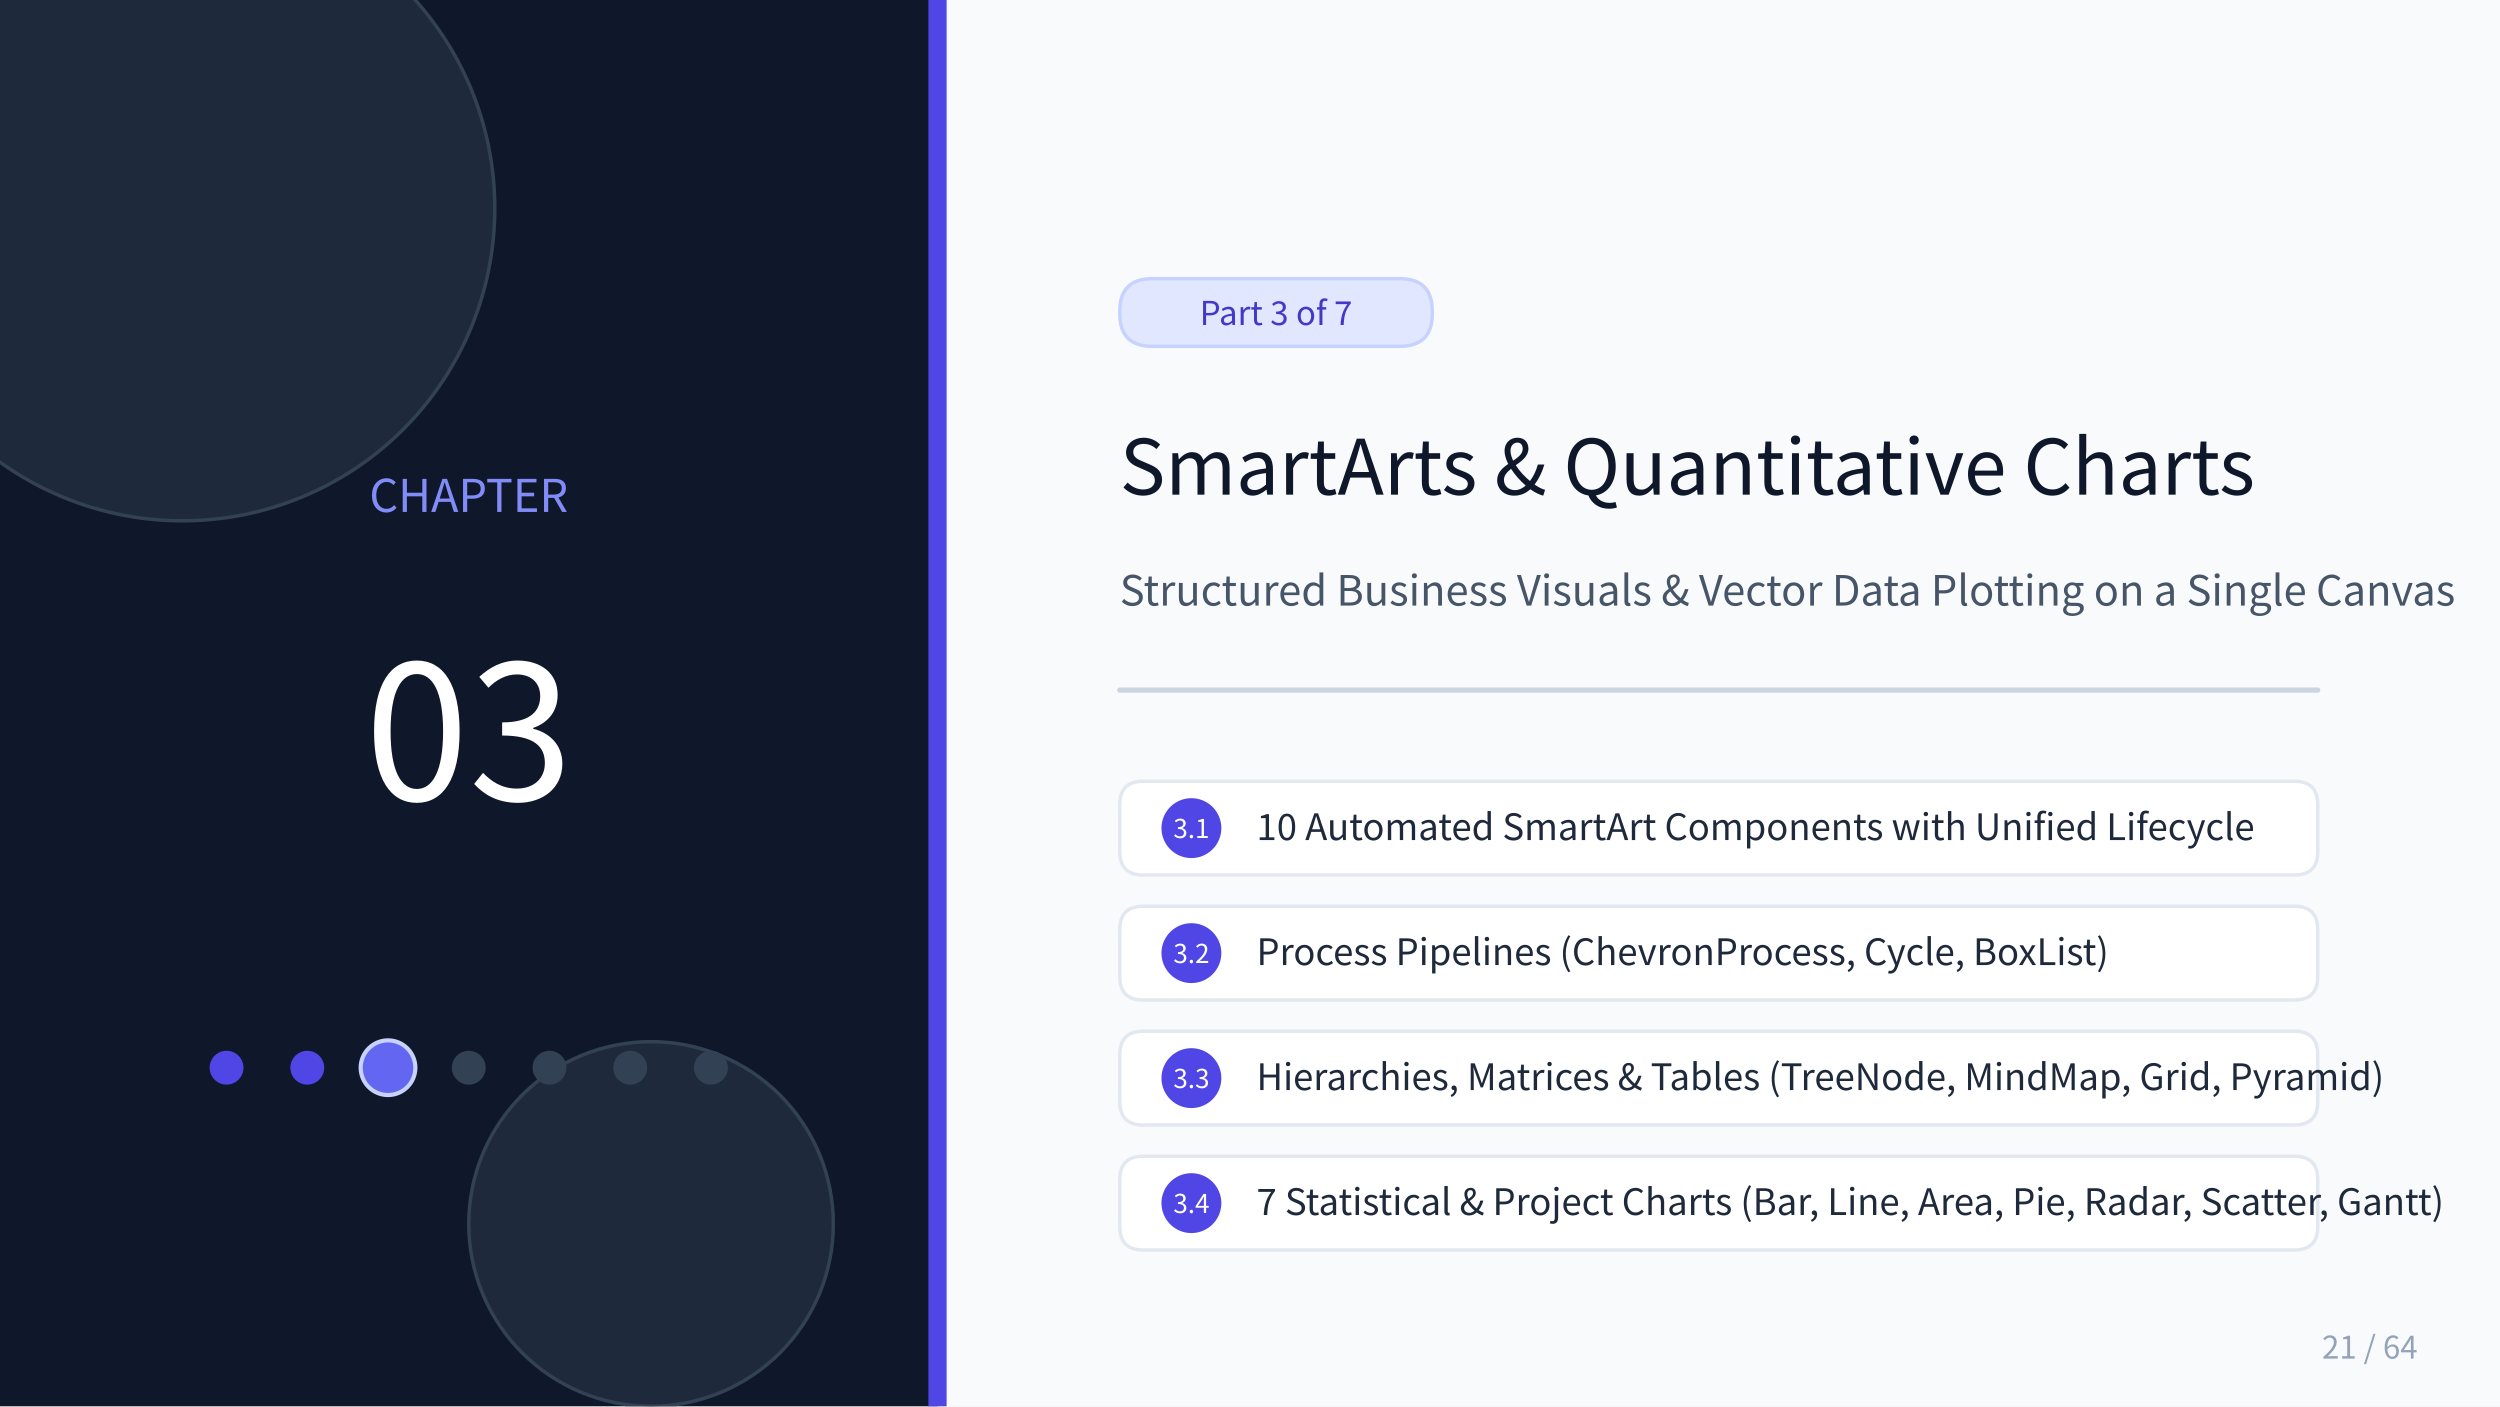
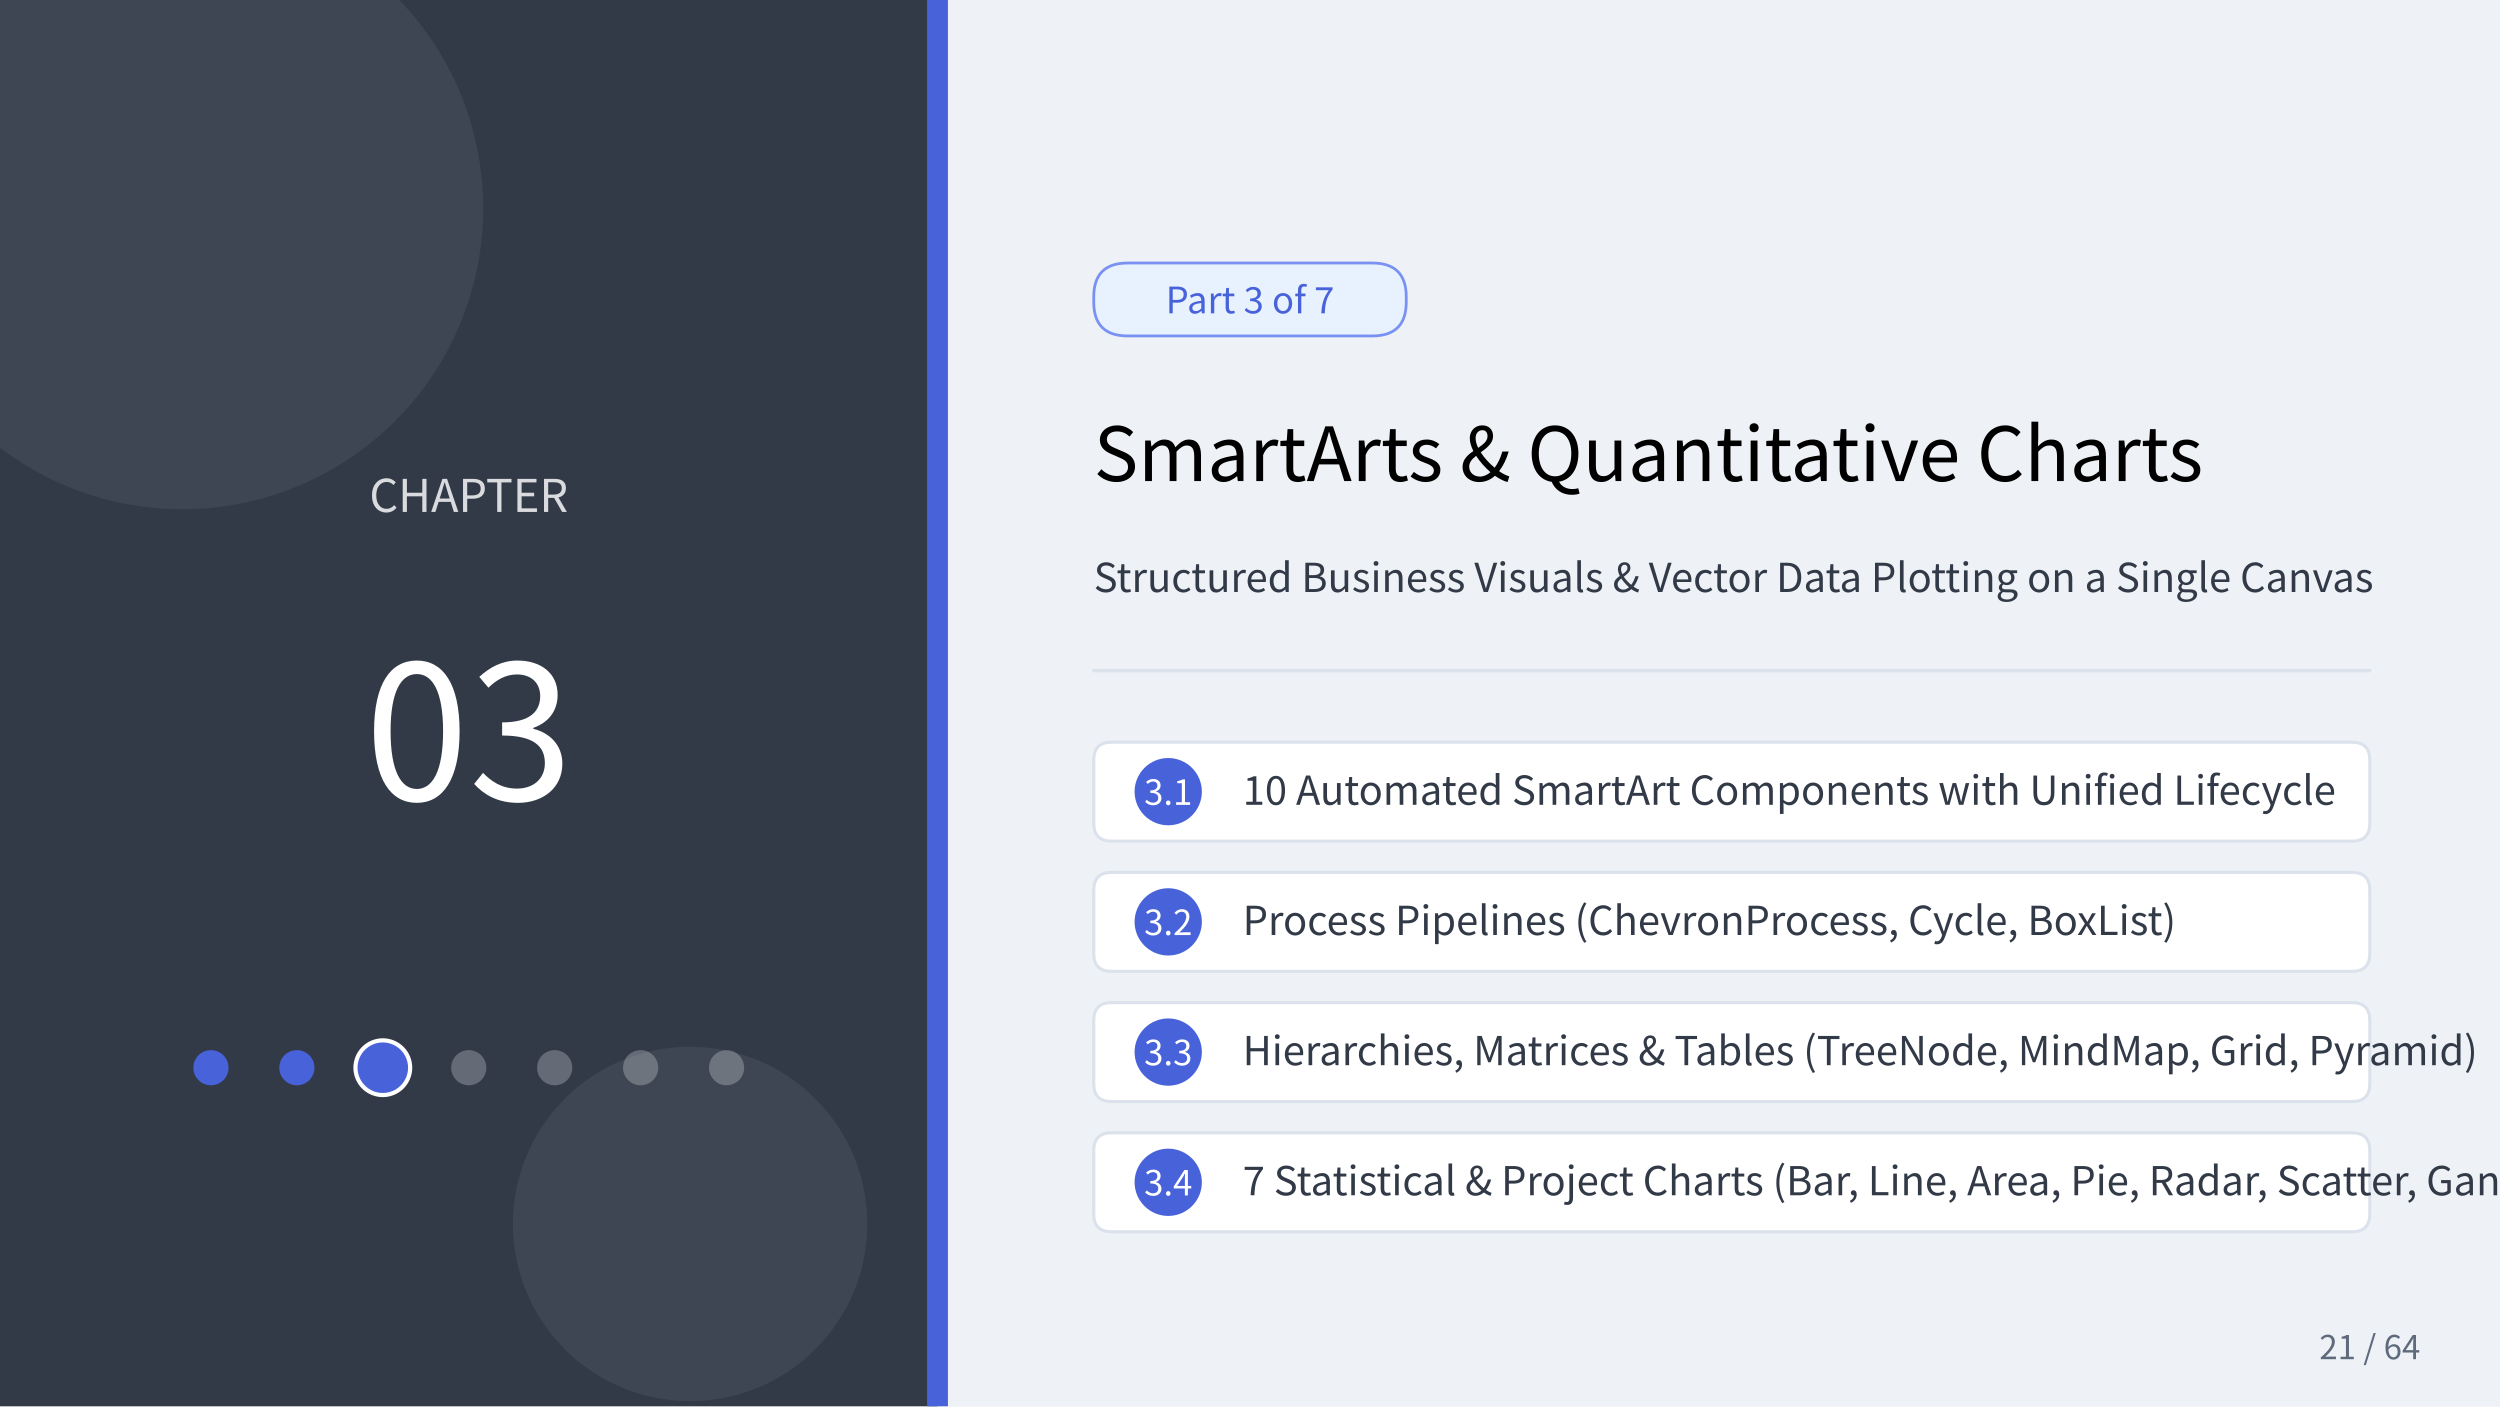
<svg xmlns="http://www.w3.org/2000/svg" width="720pt" height="405pt" viewBox="0 0 720 405" version="1.1">
  <defs>
    <style type="text/css">*{stroke-linejoin: round; stroke-linecap: butt}</style>
  </defs>
  <g id="figure_1">
    <g id="patch_1">
      <path d="M 0 405  L 720 405  L 720 0  L 0 0  z " style="fill: #ffffff" />
    </g>
    <g id="axes_1">
      <g id="patch_2">
-         <path d="M 270 405  L 270 0  L 720 0  L 720 405  z " clip-path="url(#p6494dea2b6)" style="fill: #f8fafc" />
+         <path d="M 270 405  L 270 0  L 720 0  L 720 405  z " clip-path="url(#p6494dea2b6)" style="fill: #eef2f6" />
      </g>
      <g id="patch_3">
-         <path d="M 0 405  L 0 0  L 270 0  L 270 405  z " clip-path="url(#p6494dea2b6)" style="fill: #0f172a" />
+         <path d="M 0 405  L 0 0  L 270 0  L 270 405  z " clip-path="url(#p6494dea2b6)" style="fill: #323a48" />
      </g>
      <g id="patch_4">
-         <path d="M 52.5 150  C 76.368 150 99.262 140.517 116.14 123.64  C 133.017 106.762 142.5 83.868 142.5 60  C 142.5 36.132 133.017 13.238 116.14 -3.64  C 99.262 -20.517 76.368 -30 52.5 -30  C 28.632 -30 5.738 -20.517 -11.14 -3.64  C -28.017 13.238 -37.5 36.132 -37.5 60  C -37.5 83.868 -28.017 106.762 -11.14 123.64  C 5.738 140.517 28.632 150 52.5 150  z " clip-path="url(#p6494dea2b6)" style="fill: #1e293b; stroke: #334155; stroke-linejoin: miter" />
+         <path d="M 52.5 146.25  C 75.374 146.25 97.314 137.162 113.488 120.988  C 129.662 104.814 138.75 82.874 138.75 60  C 138.75 37.126 129.662 15.186 113.488 -0.988  C 97.314 -17.162 75.374 -26.25 52.5 -26.25  C 29.626 -26.25 7.686 -17.162 -8.488 -0.988  C -24.662 15.186 -33.75 37.126 -33.75 60  C -33.75 82.874 -24.662 104.814 -8.488 120.988  C 7.686 137.162 29.626 146.25 52.5 146.25  z " clip-path="url(#p6494dea2b6)" style="fill: #ffffff; opacity: 0.06; stroke: #ffffff; stroke-width: 0.8; stroke-linejoin: miter" />
      </g>
      <g id="patch_5">
-         <path d="M 187.5 405  C 201.423 405 214.778 399.468 224.623 389.623  C 234.468 379.778 240 366.423 240 352.5  C 240 338.577 234.468 325.222 224.623 315.377  C 214.778 305.532 201.423 300 187.5 300  C 173.577 300 160.222 305.532 150.377 315.377  C 140.532 325.222 135 338.577 135 352.5  C 135 366.423 140.532 379.778 150.377 389.623  C 160.222 399.468 173.577 405 187.5 405  z " clip-path="url(#p6494dea2b6)" style="fill: #1e293b; stroke: #334155; stroke-linejoin: miter" />
+         <path d="M 198.75 403.125  C 212.176 403.125 225.054 397.791 234.547 388.297  C 244.041 378.804 249.375 365.926 249.375 352.5  C 249.375 339.074 244.041 326.196 234.547 316.703  C 225.054 307.209 212.176 301.875 198.75 301.875  C 185.324 301.875 172.446 307.209 162.953 316.703  C 153.459 326.196 148.125 339.074 148.125 352.5  C 148.125 365.926 153.459 378.804 162.953 388.297  C 172.446 397.791 185.324 403.125 198.75 403.125  z " clip-path="url(#p6494dea2b6)" style="fill: #ffffff; opacity: 0.06; stroke: #ffffff; stroke-width: 0.8; stroke-linejoin: miter" />
      </g>
      <g id="patch_6">
-         <path d="M 267.375 405  L 267.375 0  L 272.625 0  L 272.625 405  z " clip-path="url(#p6494dea2b6)" style="fill: #4f46e5" />
+         <path d="M 267 405  L 267 0  L 273 0  L 273 405  z " clip-path="url(#p6494dea2b6)" style="fill: #4862da" />
      </g>
      <g id="text_1">
        <g clip-path="url(#p6494dea2b6)">
-           <text style="font-size: 13px; font-family: 'drawlib-cjk-japanese-noto-sans-bold', 'Noto Sans CJK JP'; text-anchor: middle; fill: #818cf8" x="135" y="147.44" transform="rotate(-0 135 147.44)">CHAPTER</text>
+           <text style="font-size: 13px; font-family: 'drawlib-cjk-japanese-noto-sans-bold', 'Noto Sans CJK JP'; text-anchor: middle; fill: #ffffff; opacity: 0.82" x="135" y="147.44" transform="rotate(-0 135 147.44)">CHAPTER</text>
        </g>
      </g>
      <g id="text_2">
        <g clip-path="url(#p6494dea2b6)">
          <text style="font-size: 54px; font-family: 'drawlib-cjk-japanese-noto-sans-bold', 'Noto Sans CJK JP'; text-anchor: middle; fill: #ffffff" x="135" y="230.52" transform="rotate(-0 135 230.52)">03</text>
        </g>
      </g>
      <g id="patch_7">
-         <path d="M 65.25 312.375  C 66.543 312.375 67.783 311.861 68.697 310.947  C 69.611 310.033 70.125 308.793 70.125 307.5  C 70.125 306.207 69.611 304.967 68.697 304.053  C 67.783 303.139 66.543 302.625 65.25 302.625  C 63.957 302.625 62.717 303.139 61.803 304.053  C 60.889 304.967 60.375 306.207 60.375 307.5  C 60.375 308.793 60.889 310.033 61.803 310.947  C 62.717 311.861 63.957 312.375 65.25 312.375  z " clip-path="url(#p6494dea2b6)" style="fill: #4f46e5" />
+         <path d="M 60.75 312.562  C 62.093 312.562 63.38 312.029 64.33 311.08  C 65.279 310.13 65.812 308.843 65.812 307.5  C 65.812 306.157 65.279 304.87 64.33 303.92  C 63.38 302.971 62.093 302.438 60.75 302.438  C 59.407 302.438 58.12 302.971 57.17 303.92  C 56.221 304.87 55.688 306.157 55.688 307.5  C 55.688 308.843 56.221 310.13 57.17 311.08  C 58.12 312.029 59.407 312.562 60.75 312.562  z " clip-path="url(#p6494dea2b6)" style="fill: #4862da" />
      </g>
      <g id="patch_8">
-         <path d="M 88.5 312.375  C 89.793 312.375 91.033 311.861 91.947 310.947  C 92.861 310.033 93.375 308.793 93.375 307.5  C 93.375 306.207 92.861 304.967 91.947 304.053  C 91.033 303.139 89.793 302.625 88.5 302.625  C 87.207 302.625 85.967 303.139 85.053 304.053  C 84.139 304.967 83.625 306.207 83.625 307.5  C 83.625 308.793 84.139 310.033 85.053 310.947  C 85.967 311.861 87.207 312.375 88.5 312.375  z " clip-path="url(#p6494dea2b6)" style="fill: #4f46e5" />
+         <path d="M 85.5 312.562  C 86.843 312.562 88.13 312.029 89.08 311.08  C 90.029 310.13 90.562 308.843 90.562 307.5  C 90.562 306.157 90.029 304.87 89.08 303.92  C 88.13 302.971 86.843 302.438 85.5 302.438  C 84.157 302.438 82.87 302.971 81.92 303.92  C 80.971 304.87 80.438 306.157 80.438 307.5  C 80.438 308.843 80.971 310.13 81.92 311.08  C 82.87 312.029 84.157 312.562 85.5 312.562  z " clip-path="url(#p6494dea2b6)" style="fill: #4862da" />
      </g>
      <g id="patch_9">
-         <path d="M 111.75 315.375  C 113.838 315.375 115.842 314.545 117.318 313.068  C 118.795 311.592 119.625 309.588 119.625 307.5  C 119.625 305.412 118.795 303.408 117.318 301.932  C 115.842 300.455 113.838 299.625 111.75 299.625  C 109.662 299.625 107.658 300.455 106.182 301.932  C 104.705 303.408 103.875 305.412 103.875 307.5  C 103.875 309.588 104.705 311.592 106.182 313.068  C 107.658 314.545 109.662 315.375 111.75 315.375  z " clip-path="url(#p6494dea2b6)" style="fill: #6366f1; stroke: #c7d2fe; stroke-width: 1.2; stroke-linejoin: miter" />
+         <path d="M 110.25 315.375  C 112.338 315.375 114.342 314.545 115.818 313.068  C 117.295 311.592 118.125 309.588 118.125 307.5  C 118.125 305.412 117.295 303.408 115.818 301.932  C 114.342 300.455 112.338 299.625 110.25 299.625  C 108.162 299.625 106.158 300.455 104.682 301.932  C 103.205 303.408 102.375 305.412 102.375 307.5  C 102.375 309.588 103.205 311.592 104.682 313.068  C 106.158 314.545 108.162 315.375 110.25 315.375  z " clip-path="url(#p6494dea2b6)" style="fill: #4862da; stroke: #ffffff; stroke-width: 1.2; stroke-linejoin: miter" />
      </g>
      <g id="patch_10">
-         <path d="M 135 312.375  C 136.293 312.375 137.533 311.861 138.447 310.947  C 139.361 310.033 139.875 308.793 139.875 307.5  C 139.875 306.207 139.361 304.967 138.447 304.053  C 137.533 303.139 136.293 302.625 135 302.625  C 133.707 302.625 132.467 303.139 131.553 304.053  C 130.639 304.967 130.125 306.207 130.125 307.5  C 130.125 308.793 130.639 310.033 131.553 310.947  C 132.467 311.861 133.707 312.375 135 312.375  z " clip-path="url(#p6494dea2b6)" style="fill: #334155" />
+         <path d="M 135 312.562  C 136.343 312.562 137.63 312.029 138.58 311.08  C 139.529 310.13 140.062 308.843 140.062 307.5  C 140.062 306.157 139.529 304.87 138.58 303.92  C 137.63 302.971 136.343 302.438 135 302.438  C 133.657 302.438 132.37 302.971 131.42 303.92  C 130.471 304.87 129.938 306.157 129.938 307.5  C 129.938 308.843 130.471 310.13 131.42 311.08  C 132.37 312.029 133.657 312.562 135 312.562  z " clip-path="url(#p6494dea2b6)" style="fill: #ffffff; opacity: 0.25" />
      </g>
      <g id="patch_11">
-         <path d="M 158.25 312.375  C 159.543 312.375 160.783 311.861 161.697 310.947  C 162.611 310.033 163.125 308.793 163.125 307.5  C 163.125 306.207 162.611 304.967 161.697 304.053  C 160.783 303.139 159.543 302.625 158.25 302.625  C 156.957 302.625 155.717 303.139 154.803 304.053  C 153.889 304.967 153.375 306.207 153.375 307.5  C 153.375 308.793 153.889 310.033 154.803 310.947  C 155.717 311.861 156.957 312.375 158.25 312.375  z " clip-path="url(#p6494dea2b6)" style="fill: #334155" />
+         <path d="M 159.75 312.562  C 161.093 312.562 162.38 312.029 163.33 311.08  C 164.279 310.13 164.812 308.843 164.812 307.5  C 164.812 306.157 164.279 304.87 163.33 303.92  C 162.38 302.971 161.093 302.438 159.75 302.438  C 158.407 302.438 157.12 302.971 156.17 303.92  C 155.221 304.87 154.688 306.157 154.688 307.5  C 154.688 308.843 155.221 310.13 156.17 311.08  C 157.12 312.029 158.407 312.562 159.75 312.562  z " clip-path="url(#p6494dea2b6)" style="fill: #ffffff; opacity: 0.25" />
      </g>
      <g id="patch_12">
-         <path d="M 181.5 312.375  C 182.793 312.375 184.033 311.861 184.947 310.947  C 185.861 310.033 186.375 308.793 186.375 307.5  C 186.375 306.207 185.861 304.967 184.947 304.053  C 184.033 303.139 182.793 302.625 181.5 302.625  C 180.207 302.625 178.967 303.139 178.053 304.053  C 177.139 304.967 176.625 306.207 176.625 307.5  C 176.625 308.793 177.139 310.033 178.053 310.947  C 178.967 311.861 180.207 312.375 181.5 312.375  z " clip-path="url(#p6494dea2b6)" style="fill: #334155" />
+         <path d="M 184.5 312.562  C 185.843 312.562 187.13 312.029 188.08 311.08  C 189.029 310.13 189.562 308.843 189.562 307.5  C 189.562 306.157 189.029 304.87 188.08 303.92  C 187.13 302.971 185.843 302.438 184.5 302.438  C 183.157 302.438 181.87 302.971 180.92 303.92  C 179.971 304.87 179.438 306.157 179.438 307.5  C 179.438 308.843 179.971 310.13 180.92 311.08  C 181.87 312.029 183.157 312.562 184.5 312.562  z " clip-path="url(#p6494dea2b6)" style="fill: #ffffff; opacity: 0.25" />
      </g>
      <g id="patch_13">
-         <path d="M 204.75 312.375  C 206.043 312.375 207.283 311.861 208.197 310.947  C 209.111 310.033 209.625 308.793 209.625 307.5  C 209.625 306.207 209.111 304.967 208.197 304.053  C 207.283 303.139 206.043 302.625 204.75 302.625  C 203.457 302.625 202.217 303.139 201.303 304.053  C 200.389 304.967 199.875 306.207 199.875 307.5  C 199.875 308.793 200.389 310.033 201.303 310.947  C 202.217 311.861 203.457 312.375 204.75 312.375  z " clip-path="url(#p6494dea2b6)" style="fill: #334155" />
+         <path d="M 209.25 312.562  C 210.593 312.562 211.88 312.029 212.83 311.08  C 213.779 310.13 214.312 308.843 214.312 307.5  C 214.312 306.157 213.779 304.87 212.83 303.92  C 211.88 302.971 210.593 302.438 209.25 302.438  C 207.907 302.438 206.62 302.971 205.67 303.92  C 204.721 304.87 204.188 306.157 204.188 307.5  C 204.188 308.843 204.721 310.13 205.67 311.08  C 206.62 312.029 207.907 312.562 209.25 312.562  z " clip-path="url(#p6494dea2b6)" style="fill: #ffffff; opacity: 0.25" />
      </g>
      <g id="patch_14">
-         <path d="M 367.5 99.75  L 331.875 99.75  Q 322.5 99.75 322.5 90.375  L 322.5 89.625  Q 322.5 80.25 331.875 80.25  L 403.125 80.25  Q 412.5 80.25 412.5 89.625  L 412.5 90.375  Q 412.5 99.75 403.125 99.75  z " clip-path="url(#p6494dea2b6)" style="fill: #e0e7ff; stroke: #c7d2fe; stroke-linejoin: miter" />
+         <path d="M 360 96.75  L 324.75 96.75  Q 315 96.75 315 87  L 315 85.5  Q 315 75.75 324.75 75.75  L 395.25 75.75  Q 405 75.75 405 85.5  L 405 87  Q 405 96.75 395.25 96.75  z " clip-path="url(#p6494dea2b6)" style="fill: #e8f2ff; stroke: #7891f2; stroke-width: 0.8; stroke-linejoin: miter" />
      </g>
      <g id="text_3">
        <g clip-path="url(#p6494dea2b6)">
-           <text style="font-size: 9.5px; font-family: 'drawlib-cjk-japanese-noto-sans-bold', 'Noto Sans CJK JP'; text-anchor: middle; fill: #4338ca" x="367.5" y="93.61" transform="rotate(-0 367.5 93.61)">Part 3 of 7</text>
+           <text style="font-size: 10.5px; font-family: 'drawlib-cjk-japanese-noto-sans-bold', 'Noto Sans CJK JP'; text-anchor: middle; fill: #4862da" x="360" y="90.24" transform="rotate(-0 360 90.24)">Part 3 of 7</text>
        </g>
      </g>
      <g id="text_4">
        <g clip-path="url(#p6494dea2b6)">
-           <text style="font-size: 22px; font-family: 'drawlib-cjk-japanese-noto-sans-bold', 'Noto Sans CJK JP'; text-anchor: start; fill: #0f172a" x="322.5" y="142.47" transform="rotate(-0 322.5 142.4697)">SmartArts &amp; Quantitative Charts</text>
+           <text style="font-size: 21.5px; font-family: 'drawlib-cjk-japanese-noto-sans-bold', 'Noto Sans CJK JP'; text-anchor: start" x="315" y="138.55" transform="rotate(-0 315 138.5499)">SmartArts &amp; Quantitative Charts</text>
        </g>
      </g>
      <g id="text_5">
        <g clip-path="url(#p6494dea2b6)">
-           <text style="font-size: 12px; font-family: 'drawlib-cjk-japanese-noto-sans-regular', 'Noto Sans CJK JP'; text-anchor: start; fill: #475569" x="322.5" y="174.405" transform="rotate(-0 322.5 174.405)">Structured Business Visuals &amp; Vector Data Plotting on a Single Canvas</text>
+           <text style="font-size: 11.5px; font-family: 'drawlib-cjk-japanese-noto-sans-regular', 'Noto Sans CJK JP'; text-anchor: start; fill: #323a48" x="315" y="170.498" transform="rotate(-0 315 170.4975)">Structured Business Visuals &amp; Vector Data Plotting on a Single Canvas</text>
        </g>
      </g>
      <g id="patch_15">
-         <path d="M 322.5 198.75  L 667.5 198.75  " clip-path="url(#p6494dea2b6)" style="fill: none; stroke: #cbd5e1; stroke-width: 1.5; stroke-linecap: round" />
+         <path d="M 315 193.125  L 682.5 193.125  " clip-path="url(#p6494dea2b6)" style="fill: none; stroke: #dce2eb; stroke-linecap: round" />
      </g>
      <g id="patch_16">
-         <path d="M 495 252  L 329.25 252  Q 322.5 252 322.5 245.25  L 322.5 231.75  Q 322.5 225 329.25 225  L 660.75 225  Q 667.5 225 667.5 231.75  L 667.5 245.25  Q 667.5 252 660.75 252  z " clip-path="url(#p6494dea2b6)" style="fill: #ffffff; stroke: #e2e8f0; stroke-linejoin: miter" />
+         <path d="M 498.75 242.25  L 320.13 242.25  Q 315 242.25 315 237.12  L 315 218.88  Q 315 213.75 320.13 213.75  L 677.37 213.75  Q 682.5 213.75 682.5 218.88  L 682.5 237.12  Q 682.5 242.25 677.37 242.25  z " clip-path="url(#p6494dea2b6)" style="fill: #ffffff; stroke: #dce2eb; stroke-width: 0.9; stroke-linejoin: miter" />
      </g>
      <g id="patch_17">
-         <path d="M 343.125 247.125  C 345.412 247.125 347.606 246.216 349.224 244.599  C 350.841 242.981 351.75 240.787 351.75 238.5  C 351.75 236.213 350.841 234.019 349.224 232.401  C 347.606 230.784 345.412 229.875 343.125 229.875  C 340.838 229.875 338.644 230.784 337.026 232.401  C 335.409 234.019 334.5 236.213 334.5 238.5  C 334.5 240.787 335.409 242.981 337.026 244.599  C 338.644 246.216 340.838 247.125 343.125 247.125  z " clip-path="url(#p6494dea2b6)" style="fill: #4f46e5" />
+         <path d="M 336.45 237.69  C 339.02 237.69 341.485 236.669 343.302 234.852  C 345.119 233.035 346.14 230.57 346.14 228  C 346.14 225.43 345.119 222.965 343.302 221.148  C 341.485 219.331 339.02 218.31 336.45 218.31  C 333.88 218.31 331.415 219.331 329.598 221.148  C 327.781 222.965 326.76 225.43 326.76 228  C 326.76 230.57 327.781 233.035 329.598 234.852  C 331.415 236.669 333.88 237.69 336.45 237.69  z " clip-path="url(#p6494dea2b6)" style="fill: #4862da" />
      </g>
      <g id="text_6">
        <g clip-path="url(#p6494dea2b6)">
-           <text style="font-size: 7.5px; font-family: 'drawlib-cjk-japanese-noto-sans-bold', 'Noto Sans CJK JP'; text-anchor: middle; fill: #ffffff" x="343.125" y="241.35" transform="rotate(-0 343.125 241.35)">3.1</text>
+           <text style="font-size: 10px; font-family: 'drawlib-cjk-japanese-noto-sans-bold', 'Noto Sans CJK JP'; text-anchor: middle; fill: #ffffff" x="336.45" y="231.8" transform="rotate(-0 336.45 231.8)">3.1</text>
        </g>
      </g>
      <g id="text_7">
        <g clip-path="url(#p6494dea2b6)">
-           <text style="font-size: 10.5px; font-family: 'drawlib-cjk-japanese-noto-sans-bold', 'Noto Sans CJK JP'; text-anchor: start; fill: #1e293b" x="361.875" y="241.944" transform="rotate(-0 361.875 241.9437)">10 Automated SmartArt Components with Unified Lifecycle</text>
+           <text style="font-size: 11.5px; font-family: 'drawlib-cjk-japanese-noto-sans-bold', 'Noto Sans CJK JP'; text-anchor: start; fill: #323a48" x="357.9" y="231.772" transform="rotate(-0 357.9 231.7716)">10 Automated SmartArt Components with Unified Lifecycle</text>
        </g>
      </g>
      <g id="patch_18">
-         <path d="M 495 288  L 329.25 288  Q 322.5 288 322.5 281.25  L 322.5 267.75  Q 322.5 261 329.25 261  L 660.75 261  Q 667.5 261 667.5 267.75  L 667.5 281.25  Q 667.5 288 660.75 288  z " clip-path="url(#p6494dea2b6)" style="fill: #ffffff; stroke: #e2e8f0; stroke-linejoin: miter" />
+         <path d="M 498.75 279.75  L 320.13 279.75  Q 315 279.75 315 274.62  L 315 256.38  Q 315 251.25 320.13 251.25  L 677.37 251.25  Q 682.5 251.25 682.5 256.38  L 682.5 274.62  Q 682.5 279.75 677.37 279.75  z " clip-path="url(#p6494dea2b6)" style="fill: #ffffff; stroke: #dce2eb; stroke-width: 0.9; stroke-linejoin: miter" />
      </g>
      <g id="patch_19">
-         <path d="M 343.125 283.125  C 345.412 283.125 347.606 282.216 349.224 280.599  C 350.841 278.981 351.75 276.787 351.75 274.5  C 351.75 272.213 350.841 270.019 349.224 268.401  C 347.606 266.784 345.412 265.875 343.125 265.875  C 340.838 265.875 338.644 266.784 337.026 268.401  C 335.409 270.019 334.5 272.213 334.5 274.5  C 334.5 276.787 335.409 278.981 337.026 280.599  C 338.644 282.216 340.838 283.125 343.125 283.125  z " clip-path="url(#p6494dea2b6)" style="fill: #4f46e5" />
+         <path d="M 336.45 275.19  C 339.02 275.19 341.485 274.169 343.302 272.352  C 345.119 270.535 346.14 268.07 346.14 265.5  C 346.14 262.93 345.119 260.465 343.302 258.648  C 341.485 256.831 339.02 255.81 336.45 255.81  C 333.88 255.81 331.415 256.831 329.598 258.648  C 327.781 260.465 326.76 262.93 326.76 265.5  C 326.76 268.07 327.781 270.535 329.598 272.352  C 331.415 274.169 333.88 275.19 336.45 275.19  z " clip-path="url(#p6494dea2b6)" style="fill: #4862da" />
      </g>
      <g id="text_8">
        <g clip-path="url(#p6494dea2b6)">
-           <text style="font-size: 7.5px; font-family: 'drawlib-cjk-japanese-noto-sans-bold', 'Noto Sans CJK JP'; text-anchor: middle; fill: #ffffff" x="343.125" y="277.35" transform="rotate(-0 343.125 277.35)">3.2</text>
+           <text style="font-size: 10px; font-family: 'drawlib-cjk-japanese-noto-sans-bold', 'Noto Sans CJK JP'; text-anchor: middle; fill: #ffffff" x="336.45" y="269.3" transform="rotate(-0 336.45 269.3)">3.2</text>
        </g>
      </g>
      <g id="text_9">
        <g clip-path="url(#p6494dea2b6)">
-           <text style="font-size: 10.5px; font-family: 'drawlib-cjk-japanese-noto-sans-bold', 'Noto Sans CJK JP'; text-anchor: start; fill: #1e293b" x="361.875" y="277.944" transform="rotate(-0 361.875 277.9437)">Process Pipelines (ChevronProcess, Cycle, BoxList)</text>
+           <text style="font-size: 11.5px; font-family: 'drawlib-cjk-japanese-noto-sans-bold', 'Noto Sans CJK JP'; text-anchor: start; fill: #323a48" x="357.9" y="269.272" transform="rotate(-0 357.9 269.2716)">Process Pipelines (ChevronProcess, Cycle, BoxList)</text>
        </g>
      </g>
      <g id="patch_20">
-         <path d="M 495 324  L 329.25 324  Q 322.5 324 322.5 317.25  L 322.5 303.75  Q 322.5 297 329.25 297  L 660.75 297  Q 667.5 297 667.5 303.75  L 667.5 317.25  Q 667.5 324 660.75 324  z " clip-path="url(#p6494dea2b6)" style="fill: #ffffff; stroke: #e2e8f0; stroke-linejoin: miter" />
+         <path d="M 498.75 317.25  L 320.13 317.25  Q 315 317.25 315 312.12  L 315 293.88  Q 315 288.75 320.13 288.75  L 677.37 288.75  Q 682.5 288.75 682.5 293.88  L 682.5 312.12  Q 682.5 317.25 677.37 317.25  z " clip-path="url(#p6494dea2b6)" style="fill: #ffffff; stroke: #dce2eb; stroke-width: 0.9; stroke-linejoin: miter" />
      </g>
      <g id="patch_21">
-         <path d="M 343.125 319.125  C 345.412 319.125 347.606 318.216 349.224 316.599  C 350.841 314.981 351.75 312.787 351.75 310.5  C 351.75 308.213 350.841 306.019 349.224 304.401  C 347.606 302.784 345.412 301.875 343.125 301.875  C 340.838 301.875 338.644 302.784 337.026 304.401  C 335.409 306.019 334.5 308.213 334.5 310.5  C 334.5 312.787 335.409 314.981 337.026 316.599  C 338.644 318.216 340.838 319.125 343.125 319.125  z " clip-path="url(#p6494dea2b6)" style="fill: #4f46e5" />
+         <path d="M 336.45 312.69  C 339.02 312.69 341.485 311.669 343.302 309.852  C 345.119 308.035 346.14 305.57 346.14 303  C 346.14 300.43 345.119 297.965 343.302 296.148  C 341.485 294.331 339.02 293.31 336.45 293.31  C 333.88 293.31 331.415 294.331 329.598 296.148  C 327.781 297.965 326.76 300.43 326.76 303  C 326.76 305.57 327.781 308.035 329.598 309.852  C 331.415 311.669 333.88 312.69 336.45 312.69  z " clip-path="url(#p6494dea2b6)" style="fill: #4862da" />
      </g>
      <g id="text_10">
        <g clip-path="url(#p6494dea2b6)">
-           <text style="font-size: 7.5px; font-family: 'drawlib-cjk-japanese-noto-sans-bold', 'Noto Sans CJK JP'; text-anchor: middle; fill: #ffffff" x="343.125" y="313.35" transform="rotate(-0 343.125 313.35)">3.3</text>
+           <text style="font-size: 10px; font-family: 'drawlib-cjk-japanese-noto-sans-bold', 'Noto Sans CJK JP'; text-anchor: middle; fill: #ffffff" x="336.45" y="306.8" transform="rotate(-0 336.45 306.8)">3.3</text>
        </g>
      </g>
      <g id="text_11">
        <g clip-path="url(#p6494dea2b6)">
-           <text style="font-size: 10.5px; font-family: 'drawlib-cjk-japanese-noto-sans-bold', 'Noto Sans CJK JP'; text-anchor: start; fill: #1e293b" x="361.875" y="313.944" transform="rotate(-0 361.875 313.9437)">Hierarchies, Matrices &amp; Tables (TreeNode, MindMap, Grid, Pyramid)</text>
+           <text style="font-size: 11.5px; font-family: 'drawlib-cjk-japanese-noto-sans-bold', 'Noto Sans CJK JP'; text-anchor: start; fill: #323a48" x="357.9" y="306.772" transform="rotate(-0 357.9 306.7716)">Hierarchies, Matrices &amp; Tables (TreeNode, MindMap, Grid, Pyramid)</text>
        </g>
      </g>
      <g id="patch_22">
-         <path d="M 495 360  L 329.25 360  Q 322.5 360 322.5 353.25  L 322.5 339.75  Q 322.5 333 329.25 333  L 660.75 333  Q 667.5 333 667.5 339.75  L 667.5 353.25  Q 667.5 360 660.75 360  z " clip-path="url(#p6494dea2b6)" style="fill: #ffffff; stroke: #e2e8f0; stroke-linejoin: miter" />
+         <path d="M 498.75 354.75  L 320.13 354.75  Q 315 354.75 315 349.62  L 315 331.38  Q 315 326.25 320.13 326.25  L 677.37 326.25  Q 682.5 326.25 682.5 331.38  L 682.5 349.62  Q 682.5 354.75 677.37 354.75  z " clip-path="url(#p6494dea2b6)" style="fill: #ffffff; stroke: #dce2eb; stroke-width: 0.9; stroke-linejoin: miter" />
      </g>
      <g id="patch_23">
-         <path d="M 343.125 355.125  C 345.412 355.125 347.606 354.216 349.224 352.599  C 350.841 350.981 351.75 348.787 351.75 346.5  C 351.75 344.213 350.841 342.019 349.224 340.401  C 347.606 338.784 345.412 337.875 343.125 337.875  C 340.838 337.875 338.644 338.784 337.026 340.401  C 335.409 342.019 334.5 344.213 334.5 346.5  C 334.5 348.787 335.409 350.981 337.026 352.599  C 338.644 354.216 340.838 355.125 343.125 355.125  z " clip-path="url(#p6494dea2b6)" style="fill: #4f46e5" />
+         <path d="M 336.45 350.19  C 339.02 350.19 341.485 349.169 343.302 347.352  C 345.119 345.535 346.14 343.07 346.14 340.5  C 346.14 337.93 345.119 335.465 343.302 333.648  C 341.485 331.831 339.02 330.81 336.45 330.81  C 333.88 330.81 331.415 331.831 329.598 333.648  C 327.781 335.465 326.76 337.93 326.76 340.5  C 326.76 343.07 327.781 345.535 329.598 347.352  C 331.415 349.169 333.88 350.19 336.45 350.19  z " clip-path="url(#p6494dea2b6)" style="fill: #4862da" />
      </g>
      <g id="text_12">
        <g clip-path="url(#p6494dea2b6)">
-           <text style="font-size: 7.5px; font-family: 'drawlib-cjk-japanese-noto-sans-bold', 'Noto Sans CJK JP'; text-anchor: middle; fill: #ffffff" x="343.125" y="349.35" transform="rotate(-0 343.125 349.35)">3.4</text>
+           <text style="font-size: 10px; font-family: 'drawlib-cjk-japanese-noto-sans-bold', 'Noto Sans CJK JP'; text-anchor: middle; fill: #ffffff" x="336.45" y="344.3" transform="rotate(-0 336.45 344.3)">3.4</text>
        </g>
      </g>
      <g id="text_13">
        <g clip-path="url(#p6494dea2b6)">
-           <text style="font-size: 10.5px; font-family: 'drawlib-cjk-japanese-noto-sans-bold', 'Noto Sans CJK JP'; text-anchor: start; fill: #1e293b" x="361.875" y="349.917" transform="rotate(-0 361.875 349.9174)">7 Statistical &amp; Project Charts (Bar, Line, Area, Pie, Radar, Scatter, Gantt)</text>
+           <text style="font-size: 11.5px; font-family: 'drawlib-cjk-japanese-noto-sans-bold', 'Noto Sans CJK JP'; text-anchor: start; fill: #323a48" x="357.9" y="344.243" transform="rotate(-0 357.9 344.2429)">7 Statistical &amp; Project Charts (Bar, Line, Area, Pie, Radar, Scatter, Gantt)</text>
        </g>
      </g>
      <g id="text_14">
        <g clip-path="url(#p6494dea2b6)">
-           <text style="font-size: 9px; font-family: 'drawlib-cjk-japanese-noto-sans-regular', 'Noto Sans CJK JP'; text-anchor: middle; fill: #94a3b8" x="682.5" y="391.279" transform="rotate(-0 682.5 391.2792)">21 / 64</text>
+           <text style="font-size: 9.5px; font-family: 'drawlib-cjk-japanese-noto-sans-regular', 'Noto Sans CJK JP'; text-anchor: middle; fill: #5f6b7d" x="682.5" y="391.454" transform="rotate(-0 682.5 391.4545)">21 / 64</text>
        </g>
      </g>
    </g>
  </g>
  <defs>
    <clipPath id="p6494dea2b6">
      <rect x="0" y="0" width="720" height="405" />
    </clipPath>
  </defs>
</svg>
